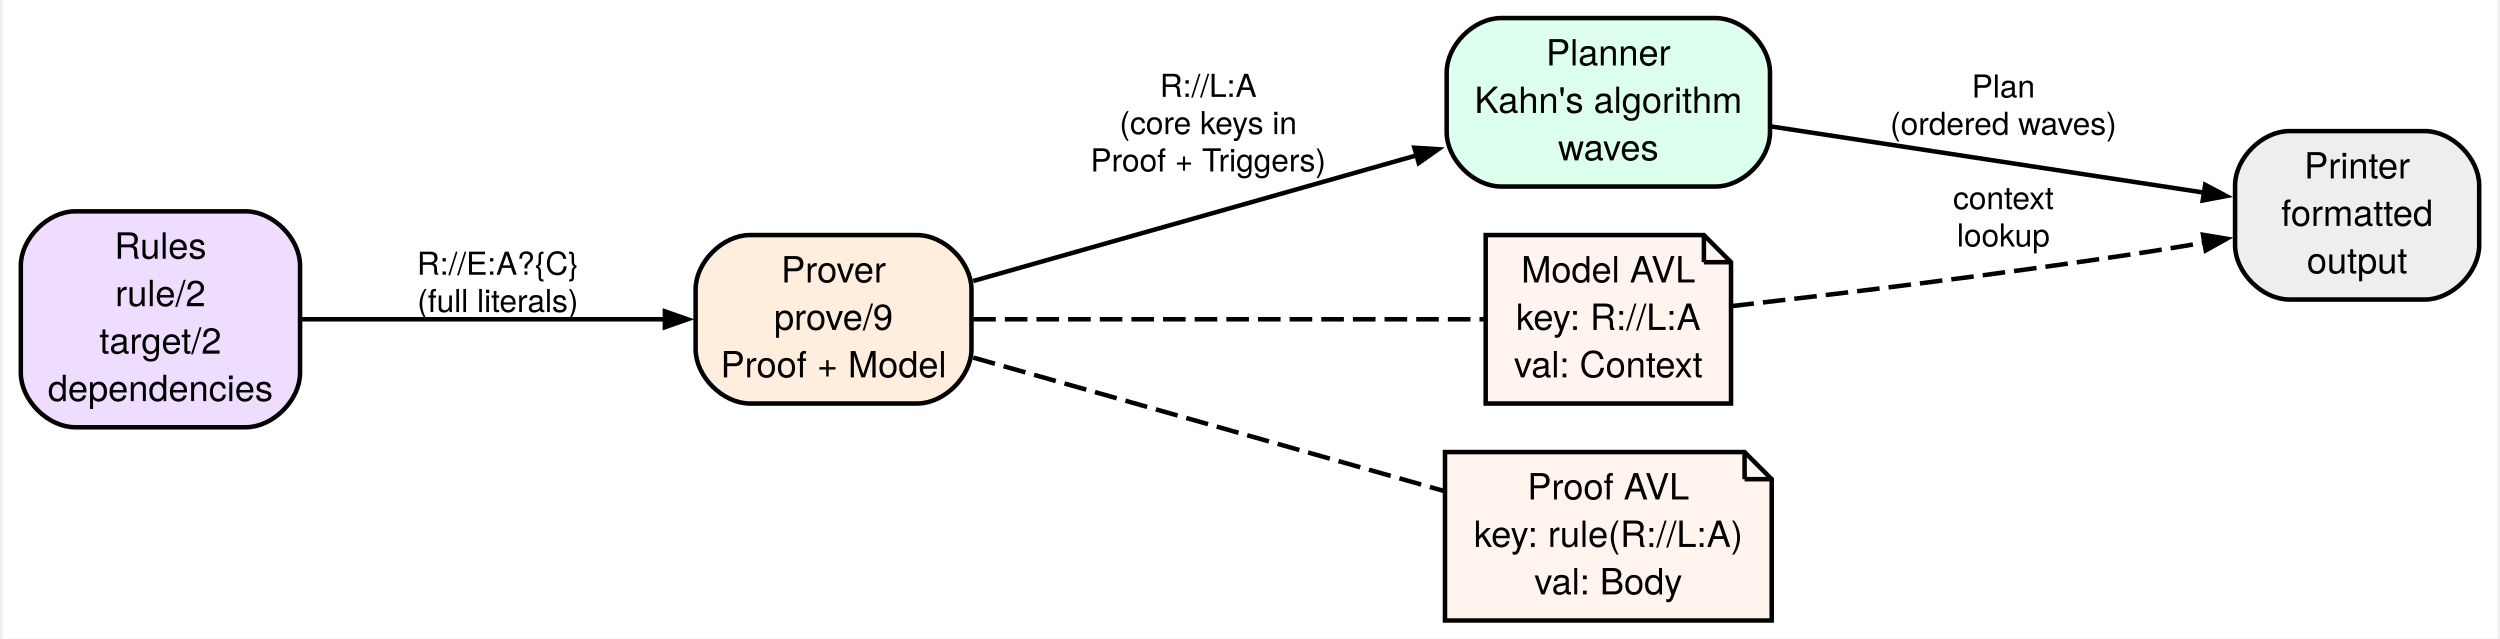
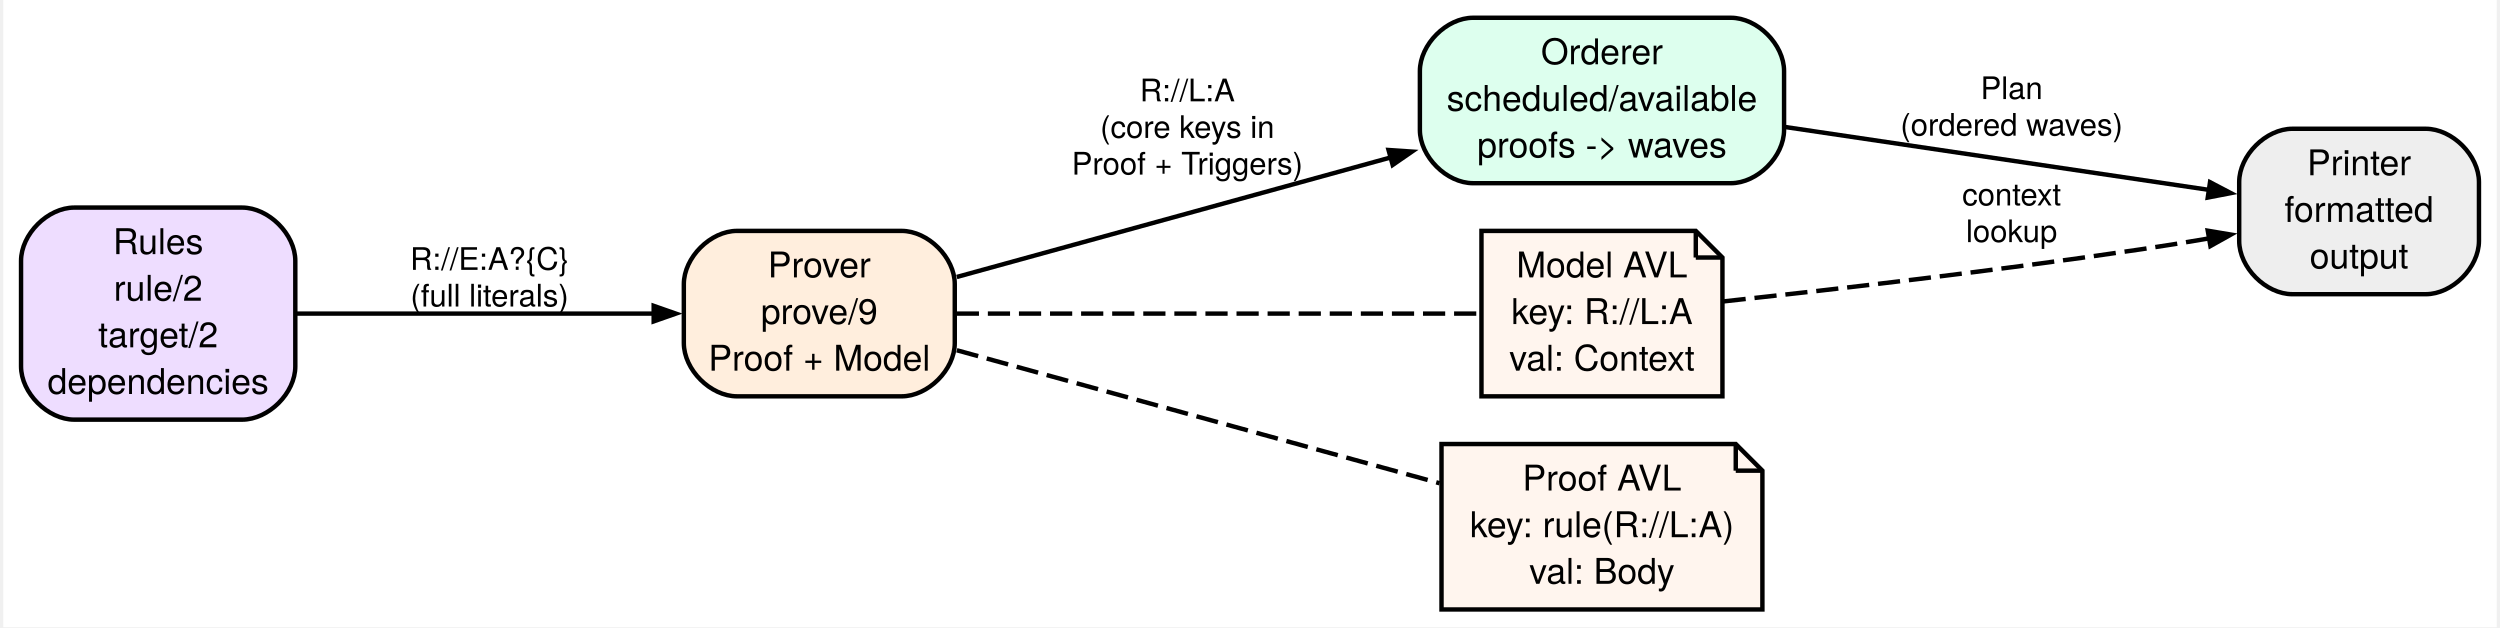
- <svg xmlns="http://www.w3.org/2000/svg" width="552pt" height="141pt" viewBox="0.00 0.00 551.81 141.26">
+ <svg xmlns="http://www.w3.org/2000/svg" width="562pt" height="141pt" viewBox="0.00 0.00 561.56 141.26">
  <g id="graph0" class="graph" transform="scale(1 1) rotate(0) translate(4 137.26)">
-     <polygon fill="white" stroke="none" points="-4,4 -4,-137.26 547.81,-137.26 547.81,4 -4,4" />
+     <polygon fill="white" stroke="none" points="-4,4 -4,-137.26 557.56,-137.26 557.56,4 -4,4" />
    <g id="node1" class="node">
      <path fill="#eeddff" stroke="black" d="M49.77,-90.51C49.77,-90.51 12,-90.51 12,-90.51 6,-90.51 0,-84.51 0,-78.51 0,-78.51 0,-54.75 0,-54.75 0,-48.75 6,-42.75 12,-42.75 12,-42.75 49.77,-42.75 49.77,-42.75 55.77,-42.75 61.77,-48.75 61.77,-54.75 61.77,-54.75 61.77,-78.51 61.77,-78.51 61.77,-84.51 55.77,-90.51 49.77,-90.51" />
      <text text-anchor="middle" x="30.88" y="-80.03" font-family="Helvetica Neue" font-size="8.00">Rules</text>
      <text text-anchor="middle" x="30.88" y="-69.53" font-family="Helvetica Neue" font-size="8.00">rule/2</text>
      <text text-anchor="middle" x="30.88" y="-59.03" font-family="Helvetica Neue" font-size="8.00">target/2</text>
      <text text-anchor="middle" x="30.88" y="-48.53" font-family="Helvetica Neue" font-size="8.00">dependencies</text>
    </g>
    <g id="node2" class="node">
      <path fill="#ffeedd" stroke="black" d="M198.29,-85.26C198.29,-85.26 161.27,-85.26 161.27,-85.26 155.27,-85.26 149.27,-79.26 149.27,-73.26 149.27,-73.26 149.27,-60 149.27,-60 149.27,-54 155.27,-48 161.27,-48 161.27,-48 198.29,-48 198.29,-48 204.29,-48 210.29,-54 210.29,-60 210.29,-60 210.29,-73.26 210.29,-73.26 210.29,-79.26 204.29,-85.26 198.29,-85.26" />
      <text text-anchor="middle" x="179.78" y="-74.78" font-family="Helvetica Neue" font-size="8.00">Prover</text>
      <text text-anchor="middle" x="179.78" y="-64.28" font-family="Helvetica Neue" font-size="8.00">prove/9</text>
      <text text-anchor="middle" x="179.78" y="-53.78" font-family="Helvetica Neue" font-size="8.00">Proof + Model</text>
    </g>
    <g id="edge1" class="edge">
      <path fill="none" stroke="black" d="M61.97,-66.63C85.31,-66.63 117.77,-66.63 142.54,-66.63" />
      <polygon fill="black" stroke="black" points="142.48,-68.38 147.48,-66.63 142.48,-64.88 142.48,-68.38" />
      <text text-anchor="middle" x="105.52" y="-76.48" font-family="Helvetica Neue" font-size="7.00">  R://E:A?{C}</text>
      <text text-anchor="middle" x="105.52" y="-68.23" font-family="Helvetica Neue" font-size="7.00">  (full literals)  </text>
    </g>
    <g id="node3" class="node">
-       <path fill="#ddffee" stroke="black" d="M374.93,-133.26C374.93,-133.26 327.41,-133.26 327.41,-133.26 321.41,-133.26 315.41,-127.26 315.41,-121.26 315.41,-121.26 315.41,-108 315.41,-108 315.41,-102 321.41,-96 327.41,-96 327.41,-96 374.93,-96 374.93,-96 380.93,-96 386.93,-102 386.93,-108 386.93,-108 386.93,-121.26 386.93,-121.26 386.93,-127.26 380.93,-133.26 374.93,-133.26" />
-       <text text-anchor="middle" x="351.17" y="-122.78" font-family="Helvetica Neue" font-size="8.00">Planner</text>
-       <text text-anchor="middle" x="351.17" y="-112.28" font-family="Helvetica Neue" font-size="8.00">Kahn's algorithm</text>
-       <text text-anchor="middle" x="351.17" y="-101.78" font-family="Helvetica Neue" font-size="8.00">waves</text>
+       <path fill="#ddffee" stroke="black" d="M385.06,-133.26C385.06,-133.26 327.04,-133.26 327.04,-133.26 321.04,-133.26 315.04,-127.26 315.04,-121.26 315.04,-121.26 315.04,-108 315.04,-108 315.04,-102 321.04,-96 327.04,-96 327.04,-96 385.06,-96 385.06,-96 391.06,-96 397.06,-102 397.06,-108 397.06,-108 397.06,-121.26 397.06,-121.26 397.06,-127.26 391.06,-133.26 385.06,-133.26" />
+       <text text-anchor="middle" x="356.05" y="-122.78" font-family="Helvetica Neue" font-size="8.00">Orderer</text>
+       <text text-anchor="middle" x="356.05" y="-112.28" font-family="Helvetica Neue" font-size="8.00">scheduled/available</text>
+       <text text-anchor="middle" x="356.05" y="-101.78" font-family="Helvetica Neue" font-size="8.00">proofs -&gt; waves</text>
    </g>
    <g id="edge2" class="edge">
-       <path fill="none" stroke="black" d="M210.67,-75.1C238.01,-82.85 278.7,-94.38 309.08,-102.99" />
-       <polygon fill="black" stroke="black" points="308.27,-104.58 313.56,-104.25 309.23,-101.21 308.27,-104.58" />
-       <text text-anchor="middle" x="262.66" y="-115.83" font-family="Helvetica Neue" font-size="7.00">  R://L:A</text>
-       <text text-anchor="middle" x="262.66" y="-107.58" font-family="Helvetica Neue" font-size="7.00">  (core keys in</text>
-       <text text-anchor="middle" x="262.66" y="-99.33" font-family="Helvetica Neue" font-size="7.00">  Proof + Triggers)  </text>
+       <path fill="none" stroke="black" d="M210.74,-74.88C237.65,-82.29 277.6,-93.3 308.64,-101.85" />
+       <polygon fill="black" stroke="black" points="307.98,-103.48 313.27,-103.12 308.91,-100.11 307.98,-103.48" />
+       <text text-anchor="middle" x="262.66" y="-114.44" font-family="Helvetica Neue" font-size="7.00">  R://L:A</text>
+       <text text-anchor="middle" x="262.66" y="-106.19" font-family="Helvetica Neue" font-size="7.00">  (core keys in</text>
+       <text text-anchor="middle" x="262.66" y="-97.94" font-family="Helvetica Neue" font-size="7.00">  Proof + Triggers)  </text>
    </g>
    <g id="node5" class="node">
-       <polygon fill="#fff5ee" stroke="black" points="372.31,-85.26 324.04,-85.26 324.04,-48 378.31,-48 378.31,-79.26 372.31,-85.26" />
-       <polyline fill="none" stroke="black" points="372.31,-85.26 372.31,-79.26" />
-       <polyline fill="none" stroke="black" points="378.31,-79.26 372.31,-79.26" />
-       <text text-anchor="middle" x="351.17" y="-74.78" font-family="Helvetica Neue" font-size="8.00">Model AVL</text>
-       <text text-anchor="middle" x="351.17" y="-64.28" font-family="Helvetica Neue" font-size="8.00">key: R://L:A</text>
-       <text text-anchor="middle" x="351.17" y="-53.78" font-family="Helvetica Neue" font-size="8.00">val: Context</text>
+       <polygon fill="#fff5ee" stroke="black" points="377.18,-85.26 328.91,-85.26 328.91,-48 383.18,-48 383.18,-79.26 377.18,-85.26" />
+       <polyline fill="none" stroke="black" points="377.18,-85.26 377.18,-79.26" />
+       <polyline fill="none" stroke="black" points="383.18,-79.26 377.18,-79.26" />
+       <text text-anchor="middle" x="356.05" y="-74.78" font-family="Helvetica Neue" font-size="8.00">Model AVL</text>
+       <text text-anchor="middle" x="356.05" y="-64.28" font-family="Helvetica Neue" font-size="8.00">key: R://L:A</text>
+       <text text-anchor="middle" x="356.05" y="-53.78" font-family="Helvetica Neue" font-size="8.00">val: Context</text>
    </g>
    <g id="edge4" class="edge">
-       <path fill="none" stroke="black" stroke-dasharray="5,2" d="M210.67,-66.63C242.68,-66.63 292.99,-66.63 323.64,-66.63" />
+       <path fill="none" stroke="black" stroke-dasharray="5,2" d="M210.74,-66.63C243.92,-66.63 296.92,-66.63 328.62,-66.63" />
    </g>
    <g id="node6" class="node">
-       <polygon fill="#fff5ee" stroke="black" points="381.31,-37.26 315.04,-37.26 315.04,0 387.31,0 387.31,-31.26 381.31,-37.26" />
-       <polyline fill="none" stroke="black" points="381.31,-37.26 381.31,-31.26" />
-       <polyline fill="none" stroke="black" points="387.31,-31.26 381.31,-31.26" />
-       <text text-anchor="middle" x="351.17" y="-26.78" font-family="Helvetica Neue" font-size="8.00">Proof AVL</text>
-       <text text-anchor="middle" x="351.17" y="-16.28" font-family="Helvetica Neue" font-size="8.00">key: rule(R://L:A)</text>
-       <text text-anchor="middle" x="351.17" y="-5.78" font-family="Helvetica Neue" font-size="8.00">val: Body</text>
+       <polygon fill="#fff5ee" stroke="black" points="386.18,-37.26 319.91,-37.26 319.91,0 392.18,0 392.18,-31.26 386.18,-37.26" />
+       <polyline fill="none" stroke="black" points="386.18,-37.26 386.18,-31.26" />
+       <polyline fill="none" stroke="black" points="392.18,-31.26 386.18,-31.26" />
+       <text text-anchor="middle" x="356.05" y="-26.78" font-family="Helvetica Neue" font-size="8.00">Proof AVL</text>
+       <text text-anchor="middle" x="356.05" y="-16.28" font-family="Helvetica Neue" font-size="8.00">key: rule(R://L:A)</text>
+       <text text-anchor="middle" x="356.05" y="-5.78" font-family="Helvetica Neue" font-size="8.00">val: Body</text>
    </g>
    <g id="edge5" class="edge">
-       <path fill="none" stroke="black" stroke-dasharray="5,2" d="M210.67,-58.16C239.74,-49.92 283.89,-37.41 314.71,-28.68" />
+       <path fill="none" stroke="black" stroke-dasharray="5,2" d="M210.74,-58.38C240.91,-50.07 287.45,-37.25 319.47,-28.43" />
    </g>
    <g id="node4" class="node">
-       <path fill="#eeeeee" stroke="black" d="M531.81,-108.26C531.81,-108.26 501.81,-108.26 501.81,-108.26 495.81,-108.26 489.81,-102.26 489.81,-96.26 489.81,-96.26 489.81,-83 489.81,-83 489.81,-77 495.81,-71 501.81,-71 501.81,-71 531.81,-71 531.81,-71 537.81,-71 543.81,-77 543.81,-83 543.81,-83 543.81,-96.26 543.81,-96.26 543.81,-102.26 537.81,-108.26 531.81,-108.26" />
-       <text text-anchor="middle" x="516.81" y="-97.78" font-family="Helvetica Neue" font-size="8.00">Printer</text>
-       <text text-anchor="middle" x="516.81" y="-87.28" font-family="Helvetica Neue" font-size="8.00">formatted</text>
-       <text text-anchor="middle" x="516.81" y="-76.78" font-family="Helvetica Neue" font-size="8.00">output</text>
+       <path fill="#eeeeee" stroke="black" d="M541.56,-108.26C541.56,-108.26 511.56,-108.26 511.56,-108.26 505.56,-108.26 499.56,-102.26 499.56,-96.26 499.56,-96.26 499.56,-83 499.56,-83 499.56,-77 505.56,-71 511.56,-71 511.56,-71 541.56,-71 541.56,-71 547.56,-71 553.56,-77 553.56,-83 553.56,-83 553.56,-96.26 553.56,-96.26 553.56,-102.26 547.56,-108.26 541.56,-108.26" />
+       <text text-anchor="middle" x="526.56" y="-97.78" font-family="Helvetica Neue" font-size="8.00">Printer</text>
+       <text text-anchor="middle" x="526.56" y="-87.28" font-family="Helvetica Neue" font-size="8.00">formatted</text>
+       <text text-anchor="middle" x="526.56" y="-76.78" font-family="Helvetica Neue" font-size="8.00">output</text>
    </g>
    <g id="edge3" class="edge">
-       <path fill="none" stroke="black" d="M387.28,-109.27C415.62,-104.94 455.21,-98.89 482.94,-94.65" />
-       <polygon fill="black" stroke="black" points="483.19,-96.38 487.87,-93.9 482.66,-92.92 483.19,-96.38" />
-       <text text-anchor="middle" x="438.56" y="-115.68" font-family="Helvetica Neue" font-size="7.00">  Plan</text>
-       <text text-anchor="middle" x="438.56" y="-107.43" font-family="Helvetica Neue" font-size="7.00">  (ordered waves)  </text>
+       <path fill="none" stroke="black" d="M397.41,-108.64C426.62,-104.31 465.59,-98.53 492.85,-94.48" />
+       <polygon fill="black" stroke="black" points="492.99,-96.23 497.68,-93.77 492.48,-92.77 492.99,-96.23" />
+       <text text-anchor="middle" x="448.31" y="-114.95" font-family="Helvetica Neue" font-size="7.00">  Plan</text>
+       <text text-anchor="middle" x="448.31" y="-106.7" font-family="Helvetica Neue" font-size="7.00">  (ordered waves)  </text>
    </g>
    <g id="edge6" class="edge">
-       <path fill="none" stroke="black" stroke-dasharray="5,2" d="M378.4,-69.54C401.88,-72.23 437.2,-76.5 467.81,-81.13 472.75,-81.88 477.97,-82.73 483.07,-83.6" />
-       <polygon fill="black" stroke="black" points="482.72,-85.32 487.95,-84.45 483.32,-81.87 482.72,-85.32" />
-       <text text-anchor="middle" x="438.56" y="-90.98" font-family="Helvetica Neue" font-size="7.00">  context</text>
-       <text text-anchor="middle" x="438.56" y="-82.73" font-family="Helvetica Neue" font-size="7.00">  lookup  </text>
+       <path fill="none" stroke="black" stroke-dasharray="5,2" d="M383.44,-69.38C407.89,-72.03 445.25,-76.33 477.56,-81.13 482.5,-81.86 487.72,-82.71 492.82,-83.58" />
+       <polygon fill="black" stroke="black" points="492.48,-85.3 497.7,-84.43 493.08,-81.85 492.48,-85.3" />
+       <text text-anchor="middle" x="448.31" y="-90.98" font-family="Helvetica Neue" font-size="7.00">  context</text>
+       <text text-anchor="middle" x="448.31" y="-82.73" font-family="Helvetica Neue" font-size="7.00">  lookup  </text>
    </g>
  </g>
</svg>
